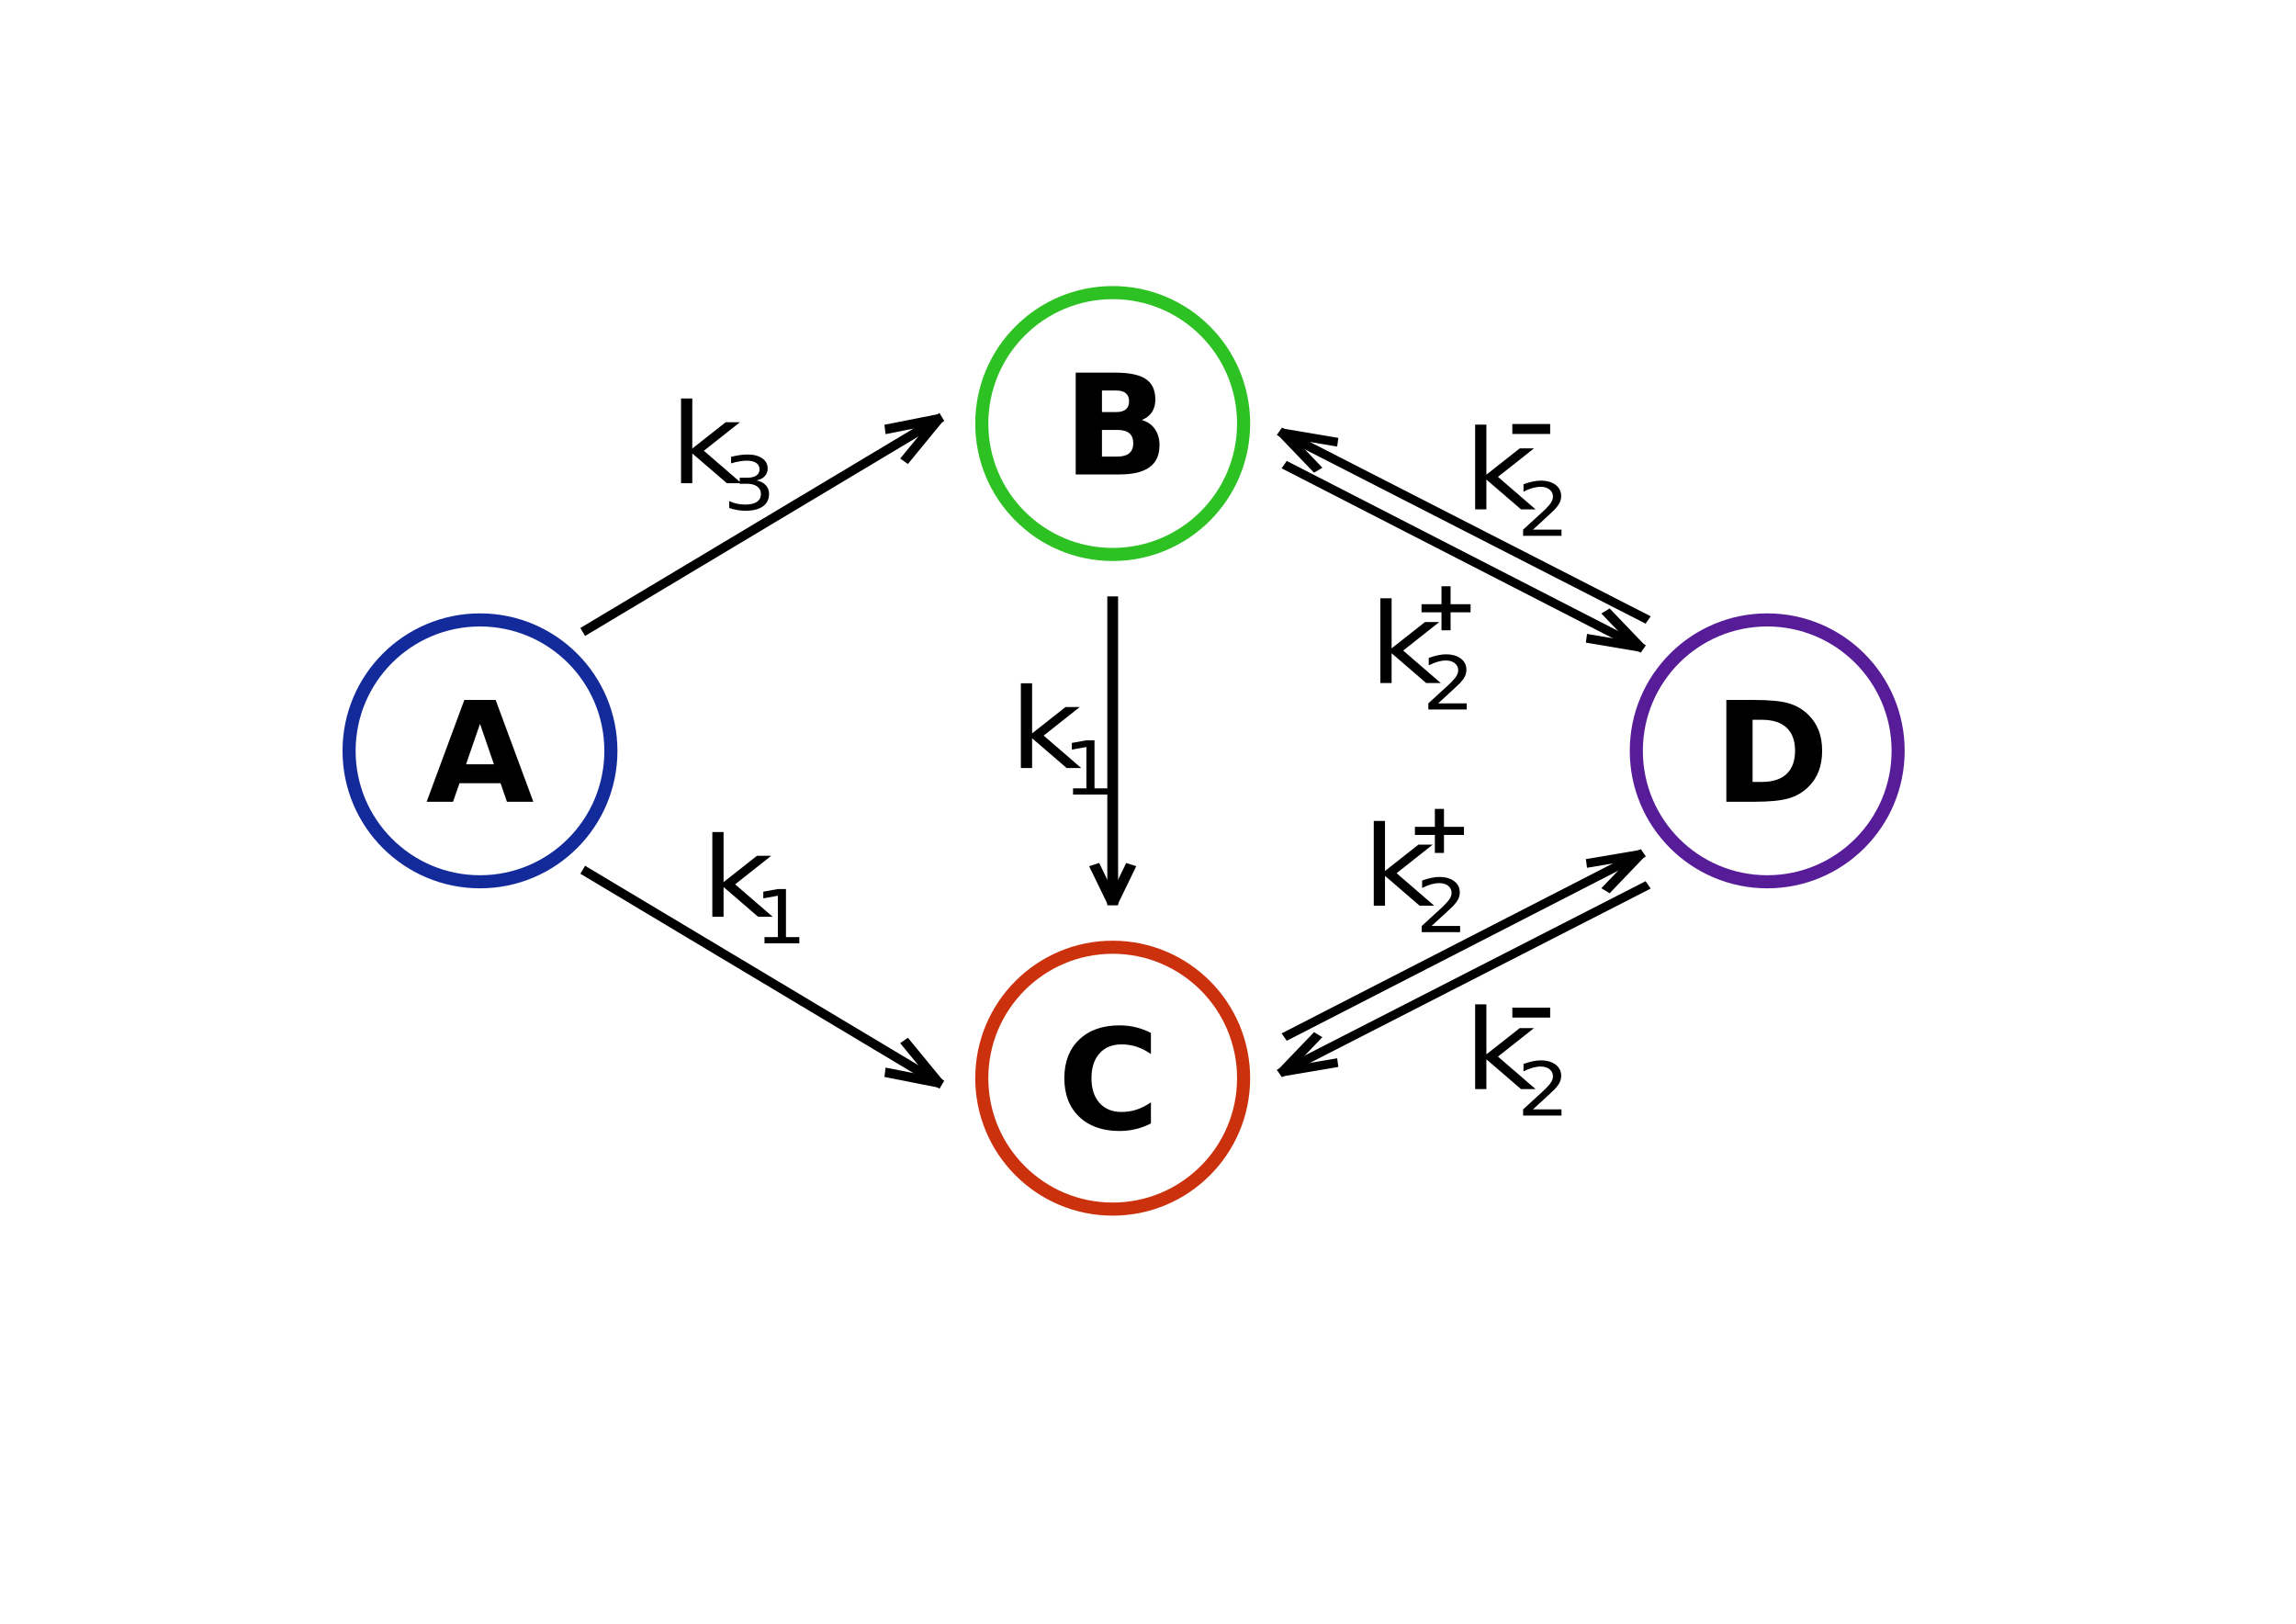
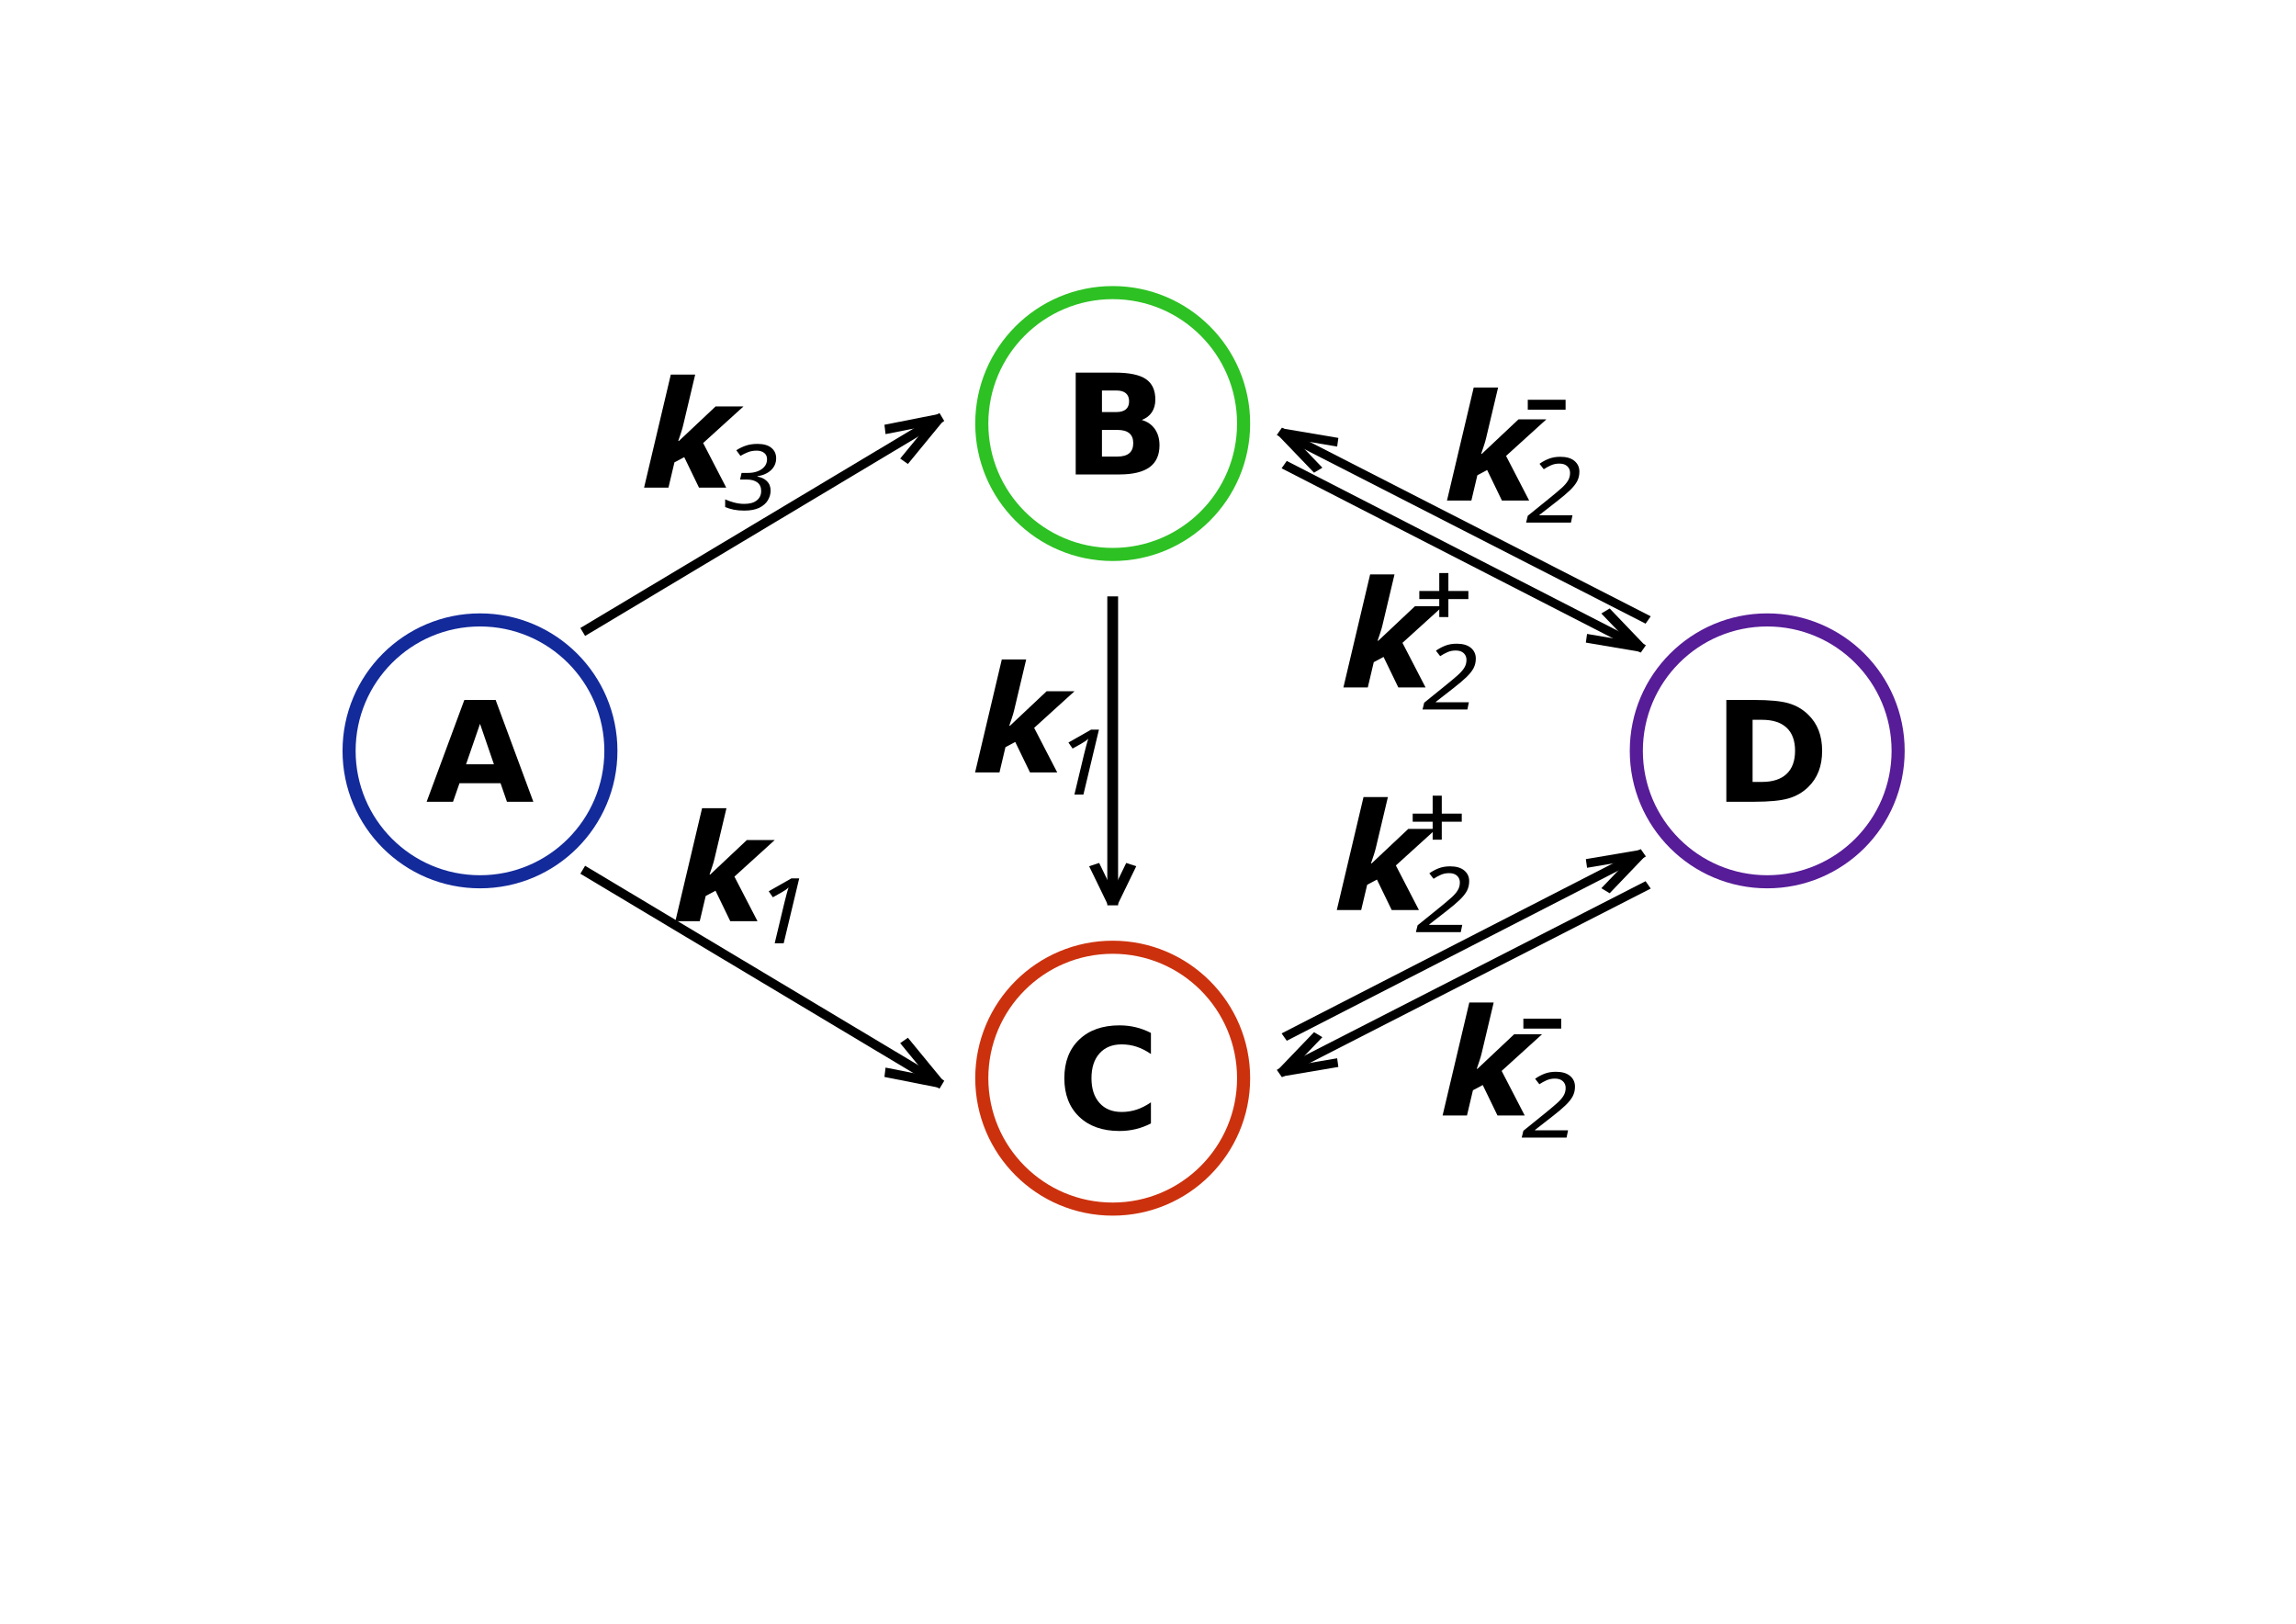
<svg xmlns="http://www.w3.org/2000/svg" width="1052.362" height="744.094" id="svg4388" version="1.1">
  <defs id="defs4390">
    </defs>
  <g id="layer1" transform="translate(0,-308.2677)">
    <g id="g5011" transform="translate(20,200)">
      <path transform="translate(0,308.2677)" d="m 260,144.094 a 60,60 0 1 1 -120,0 60,60 0 1 1 120,0 z" id="path4404" style="color:#000000;fill:none;stroke:#132a9b;stroke-width:6;stroke-linecap:butt;stroke-linejoin:miter;stroke-miterlimit:4;stroke-opacity:1;stroke-dasharray:none;stroke-dashoffset:0;marker:none;visibility:visible;display:inline;overflow:visible;enable-background:accumulate" />
      <text id="text4995" y="475.69" x="175.234" style="font-size:64px;font-style:normal;font-variant:normal;font-weight:bold;font-stretch:normal;text-align:start;line-height:125%;writing-mode:lr-tb;text-anchor:start;fill:#000000;fill-opacity:1;stroke:none;font-family:Bitstream Vera Sans;-inkscape-font-specification:Bitstream Vera Sans Bold" xml:space="preserve">
        <tspan y="475.69" x="175.234" id="tspan4997">A</tspan>
      </text>
    </g>
    <path transform="translate(310,358.2677)" style="color:#000000;fill:none;stroke:#2dc123;stroke-width:6;stroke-linecap:butt;stroke-linejoin:miter;stroke-miterlimit:4;stroke-opacity:1;stroke-dasharray:none;stroke-dashoffset:0;marker:none;visibility:visible;display:inline;overflow:visible;enable-background:accumulate" id="path4404-2" d="m 260,144.094 a 60,60 0 1 1 -120,0 60,60 0 1 1 120,0 z" />
    <text xml:space="preserve" style="font-size:64px;font-style:normal;font-variant:normal;font-weight:bold;font-stretch:normal;text-align:start;line-height:125%;writing-mode:lr-tb;text-anchor:start;fill:#000000;fill-opacity:1;stroke:none;font-family:Bitstream Vera Sans;-inkscape-font-specification:Bitstream Vera Sans Bold" x="487.172" y="525.69" id="text4999">
      <tspan id="tspan5001" x="487.172" y="525.69">B</tspan>
    </text>
    <path transform="translate(310,658.2677)" style="color:#000000;fill:none;stroke:#cc310d;stroke-width:6;stroke-linecap:butt;stroke-linejoin:miter;stroke-miterlimit:4;stroke-opacity:1;stroke-dasharray:none;stroke-dashoffset:0;marker:none;visibility:visible;display:inline;overflow:visible;enable-background:accumulate" id="path4404-2-2" d="m 260,144.094 a 60,60 0 1 1 -120,0 60,60 0 1 1 120,0 z" />
    <text xml:space="preserve" style="font-size:64px;font-style:normal;font-variant:normal;font-weight:bold;font-stretch:normal;text-align:start;line-height:125%;writing-mode:lr-tb;text-anchor:start;fill:#000000;fill-opacity:1;stroke:none;font-family:Bitstream Vera Sans;-inkscape-font-specification:Bitstream Vera Sans Bold" x="484.647" y="825.659" id="text5003">
      <tspan id="tspan5005" x="484.647" y="825.659">C</tspan>
    </text>
    <path transform="translate(610,508.2677)" style="color:#000000;fill:none;stroke:#571c98;stroke-width:6;stroke-linecap:butt;stroke-linejoin:miter;stroke-miterlimit:4;stroke-opacity:1;stroke-dasharray:none;stroke-dashoffset:0;marker:none;visibility:visible;display:inline;overflow:visible;enable-background:accumulate" id="path4404-2-2-0" d="m 260,144.094 a 60,60 0 1 1 -120,0 60,60 0 1 1 120,0 z" />
    <text xml:space="preserve" style="font-size:64px;font-style:normal;font-variant:normal;font-weight:bold;font-stretch:normal;text-align:start;line-height:125%;writing-mode:lr-tb;text-anchor:start;fill:#000000;fill-opacity:1;stroke:none;font-family:Bitstream Vera Sans;-inkscape-font-specification:Bitstream Vera Sans Bold" x="785.386" y="675.69" id="text5007">
      <tspan id="tspan5009" x="785.386" y="675.69">D</tspan>
    </text>
    <g style="display:inline" transform="matrix(0,1.166916,-1.416528,0,664.5354,-48.17639)" id="g4034-1">
      <path style="fill:none;stroke:#000000;stroke-width:3.492;stroke-linecap:butt;stroke-linejoin:miter;stroke-miterlimit:4;stroke-opacity:1;stroke-dasharray:none" d="m 539.667,109.094 121.333,0" id="path2848-2" />
      <path style="fill:none;stroke:#000000;stroke-width:3.492;stroke-linecap:butt;stroke-linejoin:miter;stroke-miterlimit:4;stroke-opacity:1;stroke-dasharray:none;display:inline" d="m 645,115.094 15,-6" id="path2850-1-8" />
      <path style="fill:none;stroke:#000000;stroke-width:3.492;stroke-linecap:butt;stroke-linejoin:miter;stroke-miterlimit:4;stroke-opacity:1;stroke-dasharray:none;display:inline" d="m 645,103.094 15,6" id="path2850-1-1-1" />
    </g>
  </g>
  <g id="layer6">
    <g id="g5093" transform="translate(0,-305.5609)">
      <g id="g4034" transform="matrix(1.356735,-0.8118504,0.7273541,1.215527,-544.4441,900.6915)" style="display:inline">
        <path id="path2848" d="m 539.667,109.094 121.333,0" style="fill:none;stroke:#000000;stroke-width:3;stroke-linecap:butt;stroke-linejoin:miter;stroke-miterlimit:4;stroke-opacity:1;stroke-dasharray:none" />
        <path id="path2850-1" d="m 645,115.094 15,-6" style="fill:none;stroke:#000000;stroke-width:3;stroke-linecap:butt;stroke-linejoin:miter;stroke-miterlimit:4;stroke-opacity:1;stroke-dasharray:none;display:inline" />
        <path id="path2850-1-1" d="m 645,103.094 15,6" style="fill:none;stroke:#000000;stroke-width:3;stroke-linecap:butt;stroke-linejoin:miter;stroke-miterlimit:4;stroke-opacity:1;stroke-dasharray:none;display:inline" />
      </g>
      <g id="g4034-0" transform="matrix(1.356735,0.8118504,0.7273541,-1.215527,-544.4441,398.6191)" style="display:inline">
        <path id="path2848-5" d="m 539.667,109.094 121.333,0" style="fill:none;stroke:#000000;stroke-width:3;stroke-linecap:butt;stroke-linejoin:miter;stroke-miterlimit:4;stroke-opacity:1;stroke-dasharray:none" />
        <path id="path2850-1-7" d="m 645,115.094 15,-6" style="fill:none;stroke:#000000;stroke-width:3;stroke-linecap:butt;stroke-linejoin:miter;stroke-miterlimit:4;stroke-opacity:1;stroke-dasharray:none;display:inline" />
        <path id="path2850-1-1-7" d="m 645,103.094 15,6" style="fill:none;stroke:#000000;stroke-width:3;stroke-linecap:butt;stroke-linejoin:miter;stroke-miterlimit:4;stroke-opacity:1;stroke-dasharray:none;display:inline" />
      </g>
    </g>
    <g id="g5093-5" transform="matrix(1,0,0,0.8573613,334.3641,-273.5232)">
      <g id="g5267" transform="matrix(-1,0,0,1,685.9397,70.71429)">
        <g style="display:inline" transform="matrix(-1.356735,0.8118504,-0.7273541,-1.215527,1243.243,191.1422)" id="g4034-09-3">
          <path style="fill:none;stroke:#000000;stroke-width:3.24;stroke-linecap:butt;stroke-linejoin:miter;stroke-miterlimit:4;stroke-opacity:1;stroke-dasharray:none" d="m 539.667,109.094 121.333,0" id="path2848-9-6" />
          <path style="fill:none;stroke:#000000;stroke-width:3.24;stroke-linecap:butt;stroke-linejoin:miter;stroke-miterlimit:4;stroke-opacity:1;stroke-dasharray:none;display:inline" d="m 645,115.094 15,-6" id="path2850-1-6-3" />
          <path style="fill:none;stroke:#000000;stroke-width:3.24;stroke-linecap:butt;stroke-linejoin:miter;stroke-miterlimit:4;stroke-opacity:1;stroke-dasharray:none;display:inline" d="m 645,103.094 15,6" id="path2850-1-1-3-1" />
        </g>
        <g style="display:inline" transform="matrix(-1.356735,-0.8118504,-0.7273541,1.215527,1243.24,1108.17)" id="g4034-0-9-0">
          <path style="fill:none;stroke:#000000;stroke-width:3.24;stroke-linecap:butt;stroke-linejoin:miter;stroke-miterlimit:4;stroke-opacity:1;stroke-dasharray:none" d="m 539.667,109.094 121.333,0" id="path2848-5-5-6" />
          <path style="fill:none;stroke:#000000;stroke-width:3.24;stroke-linecap:butt;stroke-linejoin:miter;stroke-miterlimit:4;stroke-opacity:1;stroke-dasharray:none;display:inline" d="m 645,115.094 15,-6" id="path2850-1-7-7-1" />
          <path style="fill:none;stroke:#000000;stroke-width:3.24;stroke-linecap:butt;stroke-linejoin:miter;stroke-miterlimit:4;stroke-opacity:1;stroke-dasharray:none;display:inline" d="m 645,103.094 15,6" id="path2850-1-1-7-2-7" />
        </g>
      </g>
    </g>
    <g id="g5093-9" transform="matrix(-1,0,0,0.8411152,1019.067,-202.6977)">
      <g id="g5390">
        <g id="g5431">
          <g id="g4034-09" transform="matrix(1.393208,-0.8470789,0.7469077,1.268272,-569.711,897.5536)" style="display:inline">
            <path id="path2848-50" d="m 539.667,109.094 121.333,0" style="fill:none;stroke:#000000;stroke-width:3.16;stroke-linecap:butt;stroke-linejoin:miter;stroke-miterlimit:4;stroke-opacity:1;stroke-dasharray:none" />
            <path id="path2850-1-0" d="m 645,115.094 15,-6" style="fill:none;stroke:#000000;stroke-width:3.16;stroke-linecap:butt;stroke-linejoin:miter;stroke-miterlimit:4;stroke-opacity:1;stroke-dasharray:none;display:inline" />
            <path id="path2850-1-1-0" d="m 645,103.094 15,6" style="fill:none;stroke:#000000;stroke-width:3.16;stroke-linecap:butt;stroke-linejoin:miter;stroke-miterlimit:4;stroke-opacity:1;stroke-dasharray:none;display:inline" />
          </g>
          <g id="g4034-09-39" transform="matrix(1.393208,0.8470789,0.7469077,-1.268272,-569.711,404.3215)" style="display:inline">
            <path id="path2848-50-2" d="m 539.667,109.094 121.333,0" style="fill:none;stroke:#000000;stroke-width:3.16;stroke-linecap:butt;stroke-linejoin:miter;stroke-miterlimit:4;stroke-opacity:1;stroke-dasharray:none" />
            <path id="path2850-1-0-5" d="m 645,115.094 15,-6" style="fill:none;stroke:#000000;stroke-width:3.16;stroke-linecap:butt;stroke-linejoin:miter;stroke-miterlimit:4;stroke-opacity:1;stroke-dasharray:none;display:inline" />
            <path id="path2850-1-1-0-6" d="m 645,103.094 15,6" style="fill:none;stroke:#000000;stroke-width:3.16;stroke-linecap:butt;stroke-linejoin:miter;stroke-miterlimit:4;stroke-opacity:1;stroke-dasharray:none;display:inline" />
          </g>
        </g>
      </g>
    </g>
  </g>
  <g id="layer7">
-     <text id="text3670" y="443.875" x="304.128" style="font-size:54px;font-style:normal;font-variant:normal;font-weight:normal;font-stretch:normal;text-align:start;line-height:125%;writing-mode:lr-tb;text-anchor:start;fill:#000000;fill-opacity:1;stroke:none;font-family:Bitstream Vera Sans;-inkscape-font-specification:Bitstream Vera Sans" xml:space="preserve" transform="scale(1.056489,0.9465312)">
-       <tspan y="443.875" x="304.128" id="tspan3672">k</tspan>
+     <g id="g3219">
+       <text transform="scale(1.056489,0.9465312)" xml:space="preserve" style="font-size:72px;font-style:italic;font-variant:normal;font-weight:bold;font-stretch:normal;text-align:start;line-height:125%;writing-mode:lr-tb;text-anchor:start;fill:#000000;fill-opacity:1;stroke:none;font-family:AR PL UMing HK;-inkscape-font-specification:AR PL UMing HK Bold Italic" x="291.698" y="446.009" id="text3670">
+         <tspan id="tspan3672" x="291.698" y="446.009">k</tspan>
+       </text>
+       <text transform="scale(1.056489,0.9465312)" xml:space="preserve" style="font-size:44px;font-style:italic;font-variant:normal;font-weight:normal;font-stretch:normal;text-align:start;line-height:125%;writing-mode:lr;text-anchor:start;fill:#000000;fill-opacity:1;stroke:none;font-family:Bitstream Charter;-inkscape-font-specification:Bitstream Charter Italic" x="327.199" y="456.693" id="text3674">
+         <tspan id="tspan3676" x="327.199" y="456.693" style="font-size:44px;font-style:italic;font-variant:normal;font-weight:normal;font-stretch:normal;text-align:start;line-height:125%;writing-mode:lr;text-anchor:start;font-family:Bitstream Charter;-inkscape-font-specification:Bitstream Charter Italic">1</tspan>
+       </text>
+     </g>
+     <text id="text3670-9" y="373.993" x="421.733" style="font-size:72px;font-style:italic;font-variant:normal;font-weight:bold;font-stretch:normal;text-align:start;line-height:125%;writing-mode:lr-tb;text-anchor:start;fill:#000000;fill-opacity:1;stroke:none;font-family:AR PL UMing HK;-inkscape-font-specification:AR PL UMing HK Bold Italic" xml:space="preserve" transform="scale(1.056489,0.9465312)">
+       <tspan y="373.993" x="421.733" id="tspan3672-0">k</tspan>
    </text>
-     <text id="text3674" y="456.693" x="327.199" style="font-size:36px;font-style:normal;font-variant:normal;font-weight:normal;font-stretch:normal;text-align:start;line-height:125%;writing-mode:lr-tb;text-anchor:start;fill:#000000;fill-opacity:1;stroke:none;font-family:Bitstream Vera Sans;-inkscape-font-specification:Bitstream Vera Sans" xml:space="preserve" transform="scale(1.056489,0.9465312)">
-       <tspan style="font-size:36px;font-style:normal;font-variant:normal;font-weight:normal;font-stretch:normal;text-align:start;line-height:125%;writing-mode:lr-tb;text-anchor:start;font-family:Bitstream Vera Sans;-inkscape-font-specification:Bitstream Vera Sans" y="456.693" x="327.199" id="tspan3676">1</tspan>
+     <text id="text3674-7" y="384.678" x="457.234" style="font-size:44px;font-style:italic;font-variant:normal;font-weight:normal;font-stretch:normal;text-align:start;line-height:125%;writing-mode:lr-tb;text-anchor:start;fill:#000000;fill-opacity:1;stroke:none;font-family:Bitstream Charter;-inkscape-font-specification:Bitstream Charter Italic" xml:space="preserve" transform="scale(1.056489,0.9465312)">
+       <tspan style="font-size:44px;font-style:italic;font-variant:normal;font-weight:normal;font-stretch:normal;text-align:start;line-height:125%;writing-mode:lr-tb;text-anchor:start;font-family:Bitstream Charter;-inkscape-font-specification:Bitstream Charter Italic" y="384.678" x="457.234" id="tspan3676-9">1</tspan>
    </text>
-     <text id="text3670-9" y="371.859" x="437.987" style="font-size:54px;font-style:normal;font-variant:normal;font-weight:normal;font-stretch:normal;text-align:start;line-height:125%;writing-mode:lr-tb;text-anchor:start;fill:#000000;fill-opacity:1;stroke:none;font-family:Bitstream Vera Sans;-inkscape-font-specification:Bitstream Vera Sans" xml:space="preserve" transform="scale(1.056489,0.9465312)">
-       <tspan y="371.859" x="437.987" id="tspan3672-0">k</tspan>
+     <g id="g3213">
+       <text transform="scale(1.056489,0.9465312)" xml:space="preserve" style="font-size:72px;font-style:italic;font-variant:normal;font-weight:bold;font-stretch:normal;text-align:start;line-height:125%;writing-mode:lr-tb;text-anchor:start;fill:#000000;fill-opacity:1;stroke:none;display:inline;font-family:AR PL UMing HK;-inkscape-font-specification:AR PL UMing HK Bold Italic" x="278.129" y="236.089" id="text3670-6-39">
+         <tspan id="tspan3672-0-4" x="278.129" y="236.089">k</tspan>
+       </text>
+       <text transform="scale(1.056489,0.9465312)" xml:space="preserve" style="font-size:44px;font-style:italic;font-variant:normal;font-weight:normal;font-stretch:normal;text-align:start;line-height:125%;writing-mode:lr;text-anchor:start;fill:#000000;fill-opacity:1;stroke:none;display:inline;font-family:Bitstream Charter;-inkscape-font-specification:Bitstream Charter Italic" x="313.631" y="246.774" id="text3674-6-64">
+         <tspan id="tspan3676-9-40" x="313.631" y="246.774" style="font-size:44px;font-style:italic;font-variant:normal;font-weight:normal;font-stretch:normal;text-align:start;line-height:125%;writing-mode:lr;text-anchor:start;font-family:Bitstream Charter;-inkscape-font-specification:Bitstream Charter Italic">3</tspan>
+       </text>
+     </g>
+     <text id="text3670-6-391" y="242.333" x="626.464" style="font-size:72px;font-style:italic;font-variant:normal;font-weight:bold;font-stretch:normal;text-align:start;line-height:125%;writing-mode:lr-tb;text-anchor:start;fill:#000000;fill-opacity:1;stroke:none;display:inline;font-family:AR PL UMing HK;-inkscape-font-specification:AR PL UMing HK Bold Italic" xml:space="preserve" transform="scale(1.056489,0.9465312)">
+       <tspan y="242.333" x="626.464" id="tspan3672-0-42">k</tspan>
    </text>
-     <text id="text3674-7" y="384.678" x="461.059" style="font-size:36px;font-style:normal;font-variant:normal;font-weight:normal;font-stretch:normal;text-align:start;line-height:125%;writing-mode:lr-tb;text-anchor:start;fill:#000000;fill-opacity:1;stroke:none;font-family:Bitstream Vera Sans;-inkscape-font-specification:Bitstream Vera Sans" xml:space="preserve" transform="scale(1.056489,0.9465312)">
-       <tspan style="font-size:36px;font-style:normal;font-variant:normal;font-weight:normal;font-stretch:normal;text-align:start;line-height:125%;writing-mode:lr-tb;text-anchor:start;font-family:Bitstream Vera Sans;-inkscape-font-specification:Bitstream Vera Sans" y="384.678" x="461.059" id="tspan3676-9">1</tspan>
+     <text id="text3674-6-5" y="253.017" x="661.965" style="font-size:44px;font-style:italic;font-variant:normal;font-weight:normal;font-stretch:normal;text-align:start;line-height:125%;writing-mode:lr-tb;text-anchor:start;fill:#000000;fill-opacity:1;stroke:none;display:inline;font-family:Bitstream Charter;-inkscape-font-specification:Bitstream Charter Italic" xml:space="preserve" transform="scale(1.056489,0.9465312)">
+       <tspan style="font-size:44px;font-style:italic;font-variant:normal;font-weight:normal;font-stretch:normal;text-align:start;line-height:125%;writing-mode:lr-tb;text-anchor:start;font-family:Bitstream Charter;-inkscape-font-specification:Bitstream Charter Italic" y="253.017" x="661.965" id="tspan3676-9-1">2</tspan>
    </text>
-     <text id="text3670-6-39" y="233.955" x="290.559" style="font-size:54px;font-style:normal;font-variant:normal;font-weight:normal;font-stretch:normal;text-align:start;line-height:125%;writing-mode:lr-tb;text-anchor:start;fill:#000000;fill-opacity:1;stroke:none;display:inline;font-family:Bitstream Vera Sans;-inkscape-font-specification:Bitstream Vera Sans" xml:space="preserve" transform="scale(1.056489,0.9465312)">
-       <tspan y="233.955" x="290.559" id="tspan3672-0-4">k</tspan>
+     <text id="text3670-6-391-0" y="540.086" x="624.552" style="font-size:72px;font-style:italic;font-variant:normal;font-weight:bold;font-stretch:normal;text-align:start;line-height:125%;writing-mode:lr-tb;text-anchor:start;fill:#000000;fill-opacity:1;stroke:none;display:inline;font-family:AR PL UMing HK;-inkscape-font-specification:AR PL UMing HK Bold Italic" xml:space="preserve" transform="scale(1.056489,0.9465312)">
+       <tspan y="540.086" x="624.552" id="tspan3672-0-42-8">k</tspan>
    </text>
-     <text id="text3674-6-64" y="246.774" x="313.631" style="font-size:36px;font-style:normal;font-variant:normal;font-weight:normal;font-stretch:normal;text-align:start;line-height:125%;writing-mode:lr-tb;text-anchor:start;fill:#000000;fill-opacity:1;stroke:none;display:inline;font-family:Bitstream Vera Sans;-inkscape-font-specification:Bitstream Vera Sans" xml:space="preserve" transform="scale(1.056489,0.9465312)">
-       <tspan style="font-size:36px;font-style:normal;font-variant:normal;font-weight:normal;font-stretch:normal;text-align:start;line-height:125%;writing-mode:lr-tb;text-anchor:start;font-family:Bitstream Vera Sans;-inkscape-font-specification:Bitstream Vera Sans" y="246.774" x="313.631" id="tspan3676-9-40">3</tspan>
+     <text id="text3674-6-5-9" y="550.77" x="660.053" style="font-size:44px;font-style:italic;font-variant:normal;font-weight:normal;font-stretch:normal;text-align:start;line-height:125%;writing-mode:lr-tb;text-anchor:start;fill:#000000;fill-opacity:1;stroke:none;display:inline;font-family:Bitstream Charter;-inkscape-font-specification:Bitstream Charter Italic" xml:space="preserve" transform="scale(1.056489,0.9465312)">
+       <tspan style="font-size:44px;font-style:italic;font-variant:normal;font-weight:normal;font-stretch:normal;text-align:start;line-height:125%;writing-mode:lr-tb;text-anchor:start;font-family:Bitstream Charter;-inkscape-font-specification:Bitstream Charter Italic" y="550.77" x="660.053" id="tspan3676-9-1-5">2</tspan>
    </text>
-     <text id="text3670-6-391" y="246.602" x="635.069" style="font-size:54px;font-style:normal;font-variant:normal;font-weight:normal;font-stretch:normal;text-align:start;line-height:125%;writing-mode:lr-tb;text-anchor:start;fill:#000000;fill-opacity:1;stroke:none;display:inline;font-family:Bitstream Vera Sans;-inkscape-font-specification:Bitstream Vera Sans" xml:space="preserve" transform="scale(1.056489,0.9465312)">
-       <tspan y="246.602" x="635.069" id="tspan3672-0-42">k</tspan>
+     <text transform="scale(1.077026,0.9284824)" id="text3782-2-0" y="521.978" x="645.309" style="font-size:61.138px;font-style:normal;font-variant:normal;font-weight:normal;font-stretch:normal;text-align:start;line-height:125%;writing-mode:lr-tb;text-anchor:start;fill:#000000;fill-opacity:1;stroke:none;display:inline;font-family:Bitstream Vera Sans;-inkscape-font-specification:Bitstream Vera Sans" xml:space="preserve">
+       <tspan y="521.978" x="645.309" id="tspan3823-8">-</tspan>
+       <tspan y="598.401" x="645.309" id="tspan3825-1" />
    </text>
-     <text id="text3674-6-5" y="259.42" x="658.141" style="font-size:36px;font-style:normal;font-variant:normal;font-weight:normal;font-stretch:normal;text-align:start;line-height:125%;writing-mode:lr-tb;text-anchor:start;fill:#000000;fill-opacity:1;stroke:none;display:inline;font-family:Bitstream Vera Sans;-inkscape-font-specification:Bitstream Vera Sans" xml:space="preserve" transform="scale(1.056489,0.9465312)">
-       <tspan style="font-size:36px;font-style:normal;font-variant:normal;font-weight:normal;font-stretch:normal;text-align:start;line-height:125%;writing-mode:lr-tb;text-anchor:start;font-family:Bitstream Vera Sans;-inkscape-font-specification:Bitstream Vera Sans" y="259.42" x="658.141" id="tspan3676-9-1">2</tspan>
+     <text id="text3670-6" y="440.616" x="578.657" style="font-size:72px;font-style:italic;font-variant:normal;font-weight:bold;font-stretch:normal;text-align:start;line-height:125%;writing-mode:lr-tb;text-anchor:start;fill:#000000;fill-opacity:1;stroke:none;font-family:AR PL UMing HK;-inkscape-font-specification:AR PL UMing HK Bold Italic" xml:space="preserve" transform="scale(1.056489,0.9465312)">
+       <tspan y="440.616" x="578.657" id="tspan3672-0-3">k</tspan>
    </text>
-     <text id="text3670-6-391-0" y="527.279" x="635.069" style="font-size:54px;font-style:normal;font-variant:normal;font-weight:normal;font-stretch:normal;text-align:start;line-height:125%;writing-mode:lr-tb;text-anchor:start;fill:#000000;fill-opacity:1;stroke:none;display:inline;font-family:Bitstream Vera Sans;-inkscape-font-specification:Bitstream Vera Sans" xml:space="preserve" transform="scale(1.056489,0.9465312)">
-       <tspan y="527.279" x="635.069" id="tspan3672-0-42-8">k</tspan>
+     <text id="text3674-6" y="451.301" x="614.158" style="font-size:44px;font-style:italic;font-variant:normal;font-weight:normal;font-stretch:normal;text-align:start;line-height:125%;writing-mode:lr;text-anchor:start;fill:#000000;fill-opacity:1;stroke:none;font-family:Bitstream Charter;-inkscape-font-specification:Bitstream Charter Italic" xml:space="preserve" transform="scale(1.056489,0.9465312)">
+       <tspan style="font-size:44px;font-style:italic;font-variant:normal;font-weight:normal;font-stretch:normal;text-align:start;line-height:125%;writing-mode:lr;text-anchor:start;font-family:Bitstream Charter;-inkscape-font-specification:Bitstream Charter Italic" y="451.301" x="614.158" id="tspan3676-9-9">2</tspan>
    </text>
-     <text id="text3674-6-5-9" y="540.098" x="658.141" style="font-size:36px;font-style:normal;font-variant:normal;font-weight:normal;font-stretch:normal;text-align:start;line-height:125%;writing-mode:lr-tb;text-anchor:start;fill:#000000;fill-opacity:1;stroke:none;display:inline;font-family:Bitstream Vera Sans;-inkscape-font-specification:Bitstream Vera Sans" xml:space="preserve" transform="scale(1.056489,0.9465312)">
-       <tspan style="font-size:36px;font-style:normal;font-variant:normal;font-weight:normal;font-stretch:normal;text-align:start;line-height:125%;writing-mode:lr-tb;text-anchor:start;font-family:Bitstream Vera Sans;-inkscape-font-specification:Bitstream Vera Sans" y="540.098" x="658.141" id="tspan3676-9-1-5">2</tspan>
+     <text id="text3782" y="406.543" x="609.277" style="font-size:34px;font-style:normal;font-variant:normal;font-weight:bold;font-stretch:normal;text-align:start;line-height:125%;writing-mode:lr-tb;text-anchor:start;fill:#000000;fill-opacity:1;stroke:none;font-family:Bitstream Vera Sans;-inkscape-font-specification:Bitstream Vera Sans Bold" xml:space="preserve" transform="scale(1.056489,0.9465312)">
+       <tspan y="406.543" x="609.277" id="tspan3784">+</tspan>
    </text>
-     <text transform="scale(1.077026,0.9284824)" id="text3782-2-0" y="516.538" x="640.619" style="font-size:61.138px;font-style:normal;font-variant:normal;font-weight:normal;font-stretch:normal;text-align:start;line-height:125%;writing-mode:lr-tb;text-anchor:start;fill:#000000;fill-opacity:1;stroke:none;display:inline;font-family:Bitstream Vera Sans;-inkscape-font-specification:Bitstream Vera Sans" xml:space="preserve">
-       <tspan y="516.538" x="640.619" id="tspan3823-8">-</tspan>
-       <tspan y="592.961" x="640.619" id="tspan3825-1" />
+     <text id="text3670-6-5" y="332.828" x="581.525" style="font-size:72px;font-style:italic;font-variant:normal;font-weight:bold;font-stretch:normal;text-align:start;line-height:125%;writing-mode:lr-tb;text-anchor:start;fill:#000000;fill-opacity:1;stroke:none;font-family:AR PL UMing HK;-inkscape-font-specification:AR PL UMing HK Bold Italic" xml:space="preserve" transform="scale(1.056489,0.9465312)">
+       <tspan y="332.828" x="581.525" id="tspan3672-0-8">k</tspan>
    </text>
-     <text id="text3670-6" y="438.482" x="591.087" style="font-size:54px;font-style:normal;font-variant:normal;font-weight:normal;font-stretch:normal;text-align:start;line-height:125%;writing-mode:lr-tb;text-anchor:start;fill:#000000;fill-opacity:1;stroke:none;font-family:Bitstream Vera Sans;-inkscape-font-specification:Bitstream Vera Sans" xml:space="preserve" transform="scale(1.056489,0.9465312)">
-       <tspan y="438.482" x="591.087" id="tspan3672-0-3">k</tspan>
+     <text id="text3674-6-4" y="343.512" x="617.027" style="font-size:44px;font-style:italic;font-variant:normal;font-weight:normal;font-stretch:normal;text-align:start;line-height:125%;writing-mode:lr;text-anchor:start;fill:#000000;fill-opacity:1;stroke:none;font-family:Bitstream Charter;-inkscape-font-specification:Bitstream Charter Italic" xml:space="preserve" transform="scale(1.056489,0.9465312)">
+       <tspan style="font-size:44px;font-style:italic;font-variant:normal;font-weight:normal;font-stretch:normal;text-align:start;line-height:125%;writing-mode:lr;text-anchor:start;font-family:Bitstream Charter;-inkscape-font-specification:Bitstream Charter Italic" y="343.512" x="617.027" id="tspan3676-9-5">2</tspan>
    </text>
-     <text id="text3674-6" y="451.301" x="614.158" style="font-size:36px;font-style:normal;font-variant:normal;font-weight:normal;font-stretch:normal;text-align:start;line-height:125%;writing-mode:lr-tb;text-anchor:start;fill:#000000;fill-opacity:1;stroke:none;font-family:Bitstream Vera Sans;-inkscape-font-specification:Bitstream Vera Sans" xml:space="preserve" transform="scale(1.056489,0.9465312)">
-       <tspan style="font-size:36px;font-style:normal;font-variant:normal;font-weight:normal;font-stretch:normal;text-align:start;line-height:125%;writing-mode:lr-tb;text-anchor:start;font-family:Bitstream Vera Sans;-inkscape-font-specification:Bitstream Vera Sans" y="451.301" x="614.158" id="tspan3676-9-9">2</tspan>
+     <text id="text3782-3" y="298.754" x="612.145" style="font-size:34px;font-style:normal;font-variant:normal;font-weight:bold;font-stretch:normal;text-align:start;line-height:125%;writing-mode:lr-tb;text-anchor:start;fill:#000000;fill-opacity:1;stroke:none;font-family:Bitstream Vera Sans;-inkscape-font-specification:Bitstream Vera Sans Bold" xml:space="preserve" transform="scale(1.056489,0.9465312)">
+       <tspan y="298.754" x="612.145" id="tspan3784-8">+</tspan>
    </text>
-     <text id="text3782" y="412.947" x="610.233" style="font-size:34px;font-style:normal;font-variant:normal;font-weight:bold;font-stretch:normal;text-align:start;line-height:125%;writing-mode:lr-tb;text-anchor:start;fill:#000000;fill-opacity:1;stroke:none;font-family:Bitstream Vera Sans;-inkscape-font-specification:Bitstream Vera Sans Bold" xml:space="preserve" transform="scale(1.056489,0.9465312)">
-       <tspan y="412.947" x="610.233" id="tspan3784">+</tspan>
-     </text>
-     <text id="text3670-6-5" y="330.693" x="593.955" style="font-size:54px;font-style:normal;font-variant:normal;font-weight:normal;font-stretch:normal;text-align:start;line-height:125%;writing-mode:lr-tb;text-anchor:start;fill:#000000;fill-opacity:1;stroke:none;font-family:Bitstream Vera Sans;-inkscape-font-specification:Bitstream Vera Sans" xml:space="preserve" transform="scale(1.056489,0.9465312)">
-       <tspan y="330.693" x="593.955" id="tspan3672-0-8">k</tspan>
-     </text>
-     <text id="text3674-6-4" y="343.512" x="617.027" style="font-size:36px;font-style:normal;font-variant:normal;font-weight:normal;font-stretch:normal;text-align:start;line-height:125%;writing-mode:lr-tb;text-anchor:start;fill:#000000;fill-opacity:1;stroke:none;font-family:Bitstream Vera Sans;-inkscape-font-specification:Bitstream Vera Sans" xml:space="preserve" transform="scale(1.056489,0.9465312)">
-       <tspan style="font-size:36px;font-style:normal;font-variant:normal;font-weight:normal;font-stretch:normal;text-align:start;line-height:125%;writing-mode:lr-tb;text-anchor:start;font-family:Bitstream Vera Sans;-inkscape-font-specification:Bitstream Vera Sans" y="343.512" x="617.027" id="tspan3676-9-5">2</tspan>
-     </text>
-     <text id="text3782-3" y="305.158" x="613.101" style="font-size:34px;font-style:normal;font-variant:normal;font-weight:bold;font-stretch:normal;text-align:start;line-height:125%;writing-mode:lr-tb;text-anchor:start;fill:#000000;fill-opacity:1;stroke:none;font-family:Bitstream Vera Sans;-inkscape-font-specification:Bitstream Vera Sans Bold" xml:space="preserve" transform="scale(1.056489,0.9465312)">
-       <tspan y="305.158" x="613.101" id="tspan3784-8">+</tspan>
-     </text>
-     <text transform="scale(1.077026,0.9284824)" id="text3782-2-0-3" y="228.482" x="640.619" style="font-size:61.138px;font-style:normal;font-variant:normal;font-weight:normal;font-stretch:normal;text-align:start;line-height:125%;writing-mode:lr-tb;text-anchor:start;fill:#000000;fill-opacity:1;stroke:none;display:inline;font-family:Bitstream Vera Sans;-inkscape-font-specification:Bitstream Vera Sans" xml:space="preserve">
-       <tspan y="228.482" x="640.619" id="tspan3823-8-0">-</tspan>
-       <tspan y="304.905" x="640.619" id="tspan3825-1-7" />
+     <text transform="scale(1.077026,0.9284824)" id="text3782-2-0-3" y="216.514" x="647.185" style="font-size:61.138px;font-style:normal;font-variant:normal;font-weight:normal;font-stretch:normal;text-align:start;line-height:125%;writing-mode:lr-tb;text-anchor:start;fill:#000000;fill-opacity:1;stroke:none;display:inline;font-family:Bitstream Vera Sans;-inkscape-font-specification:Bitstream Vera Sans" xml:space="preserve">
+       <tspan y="216.514" x="647.185" id="tspan3823-8-0">-</tspan>
+       <tspan y="292.937" x="647.185" id="tspan3825-1-7" />
    </text>
  </g>
</svg>
